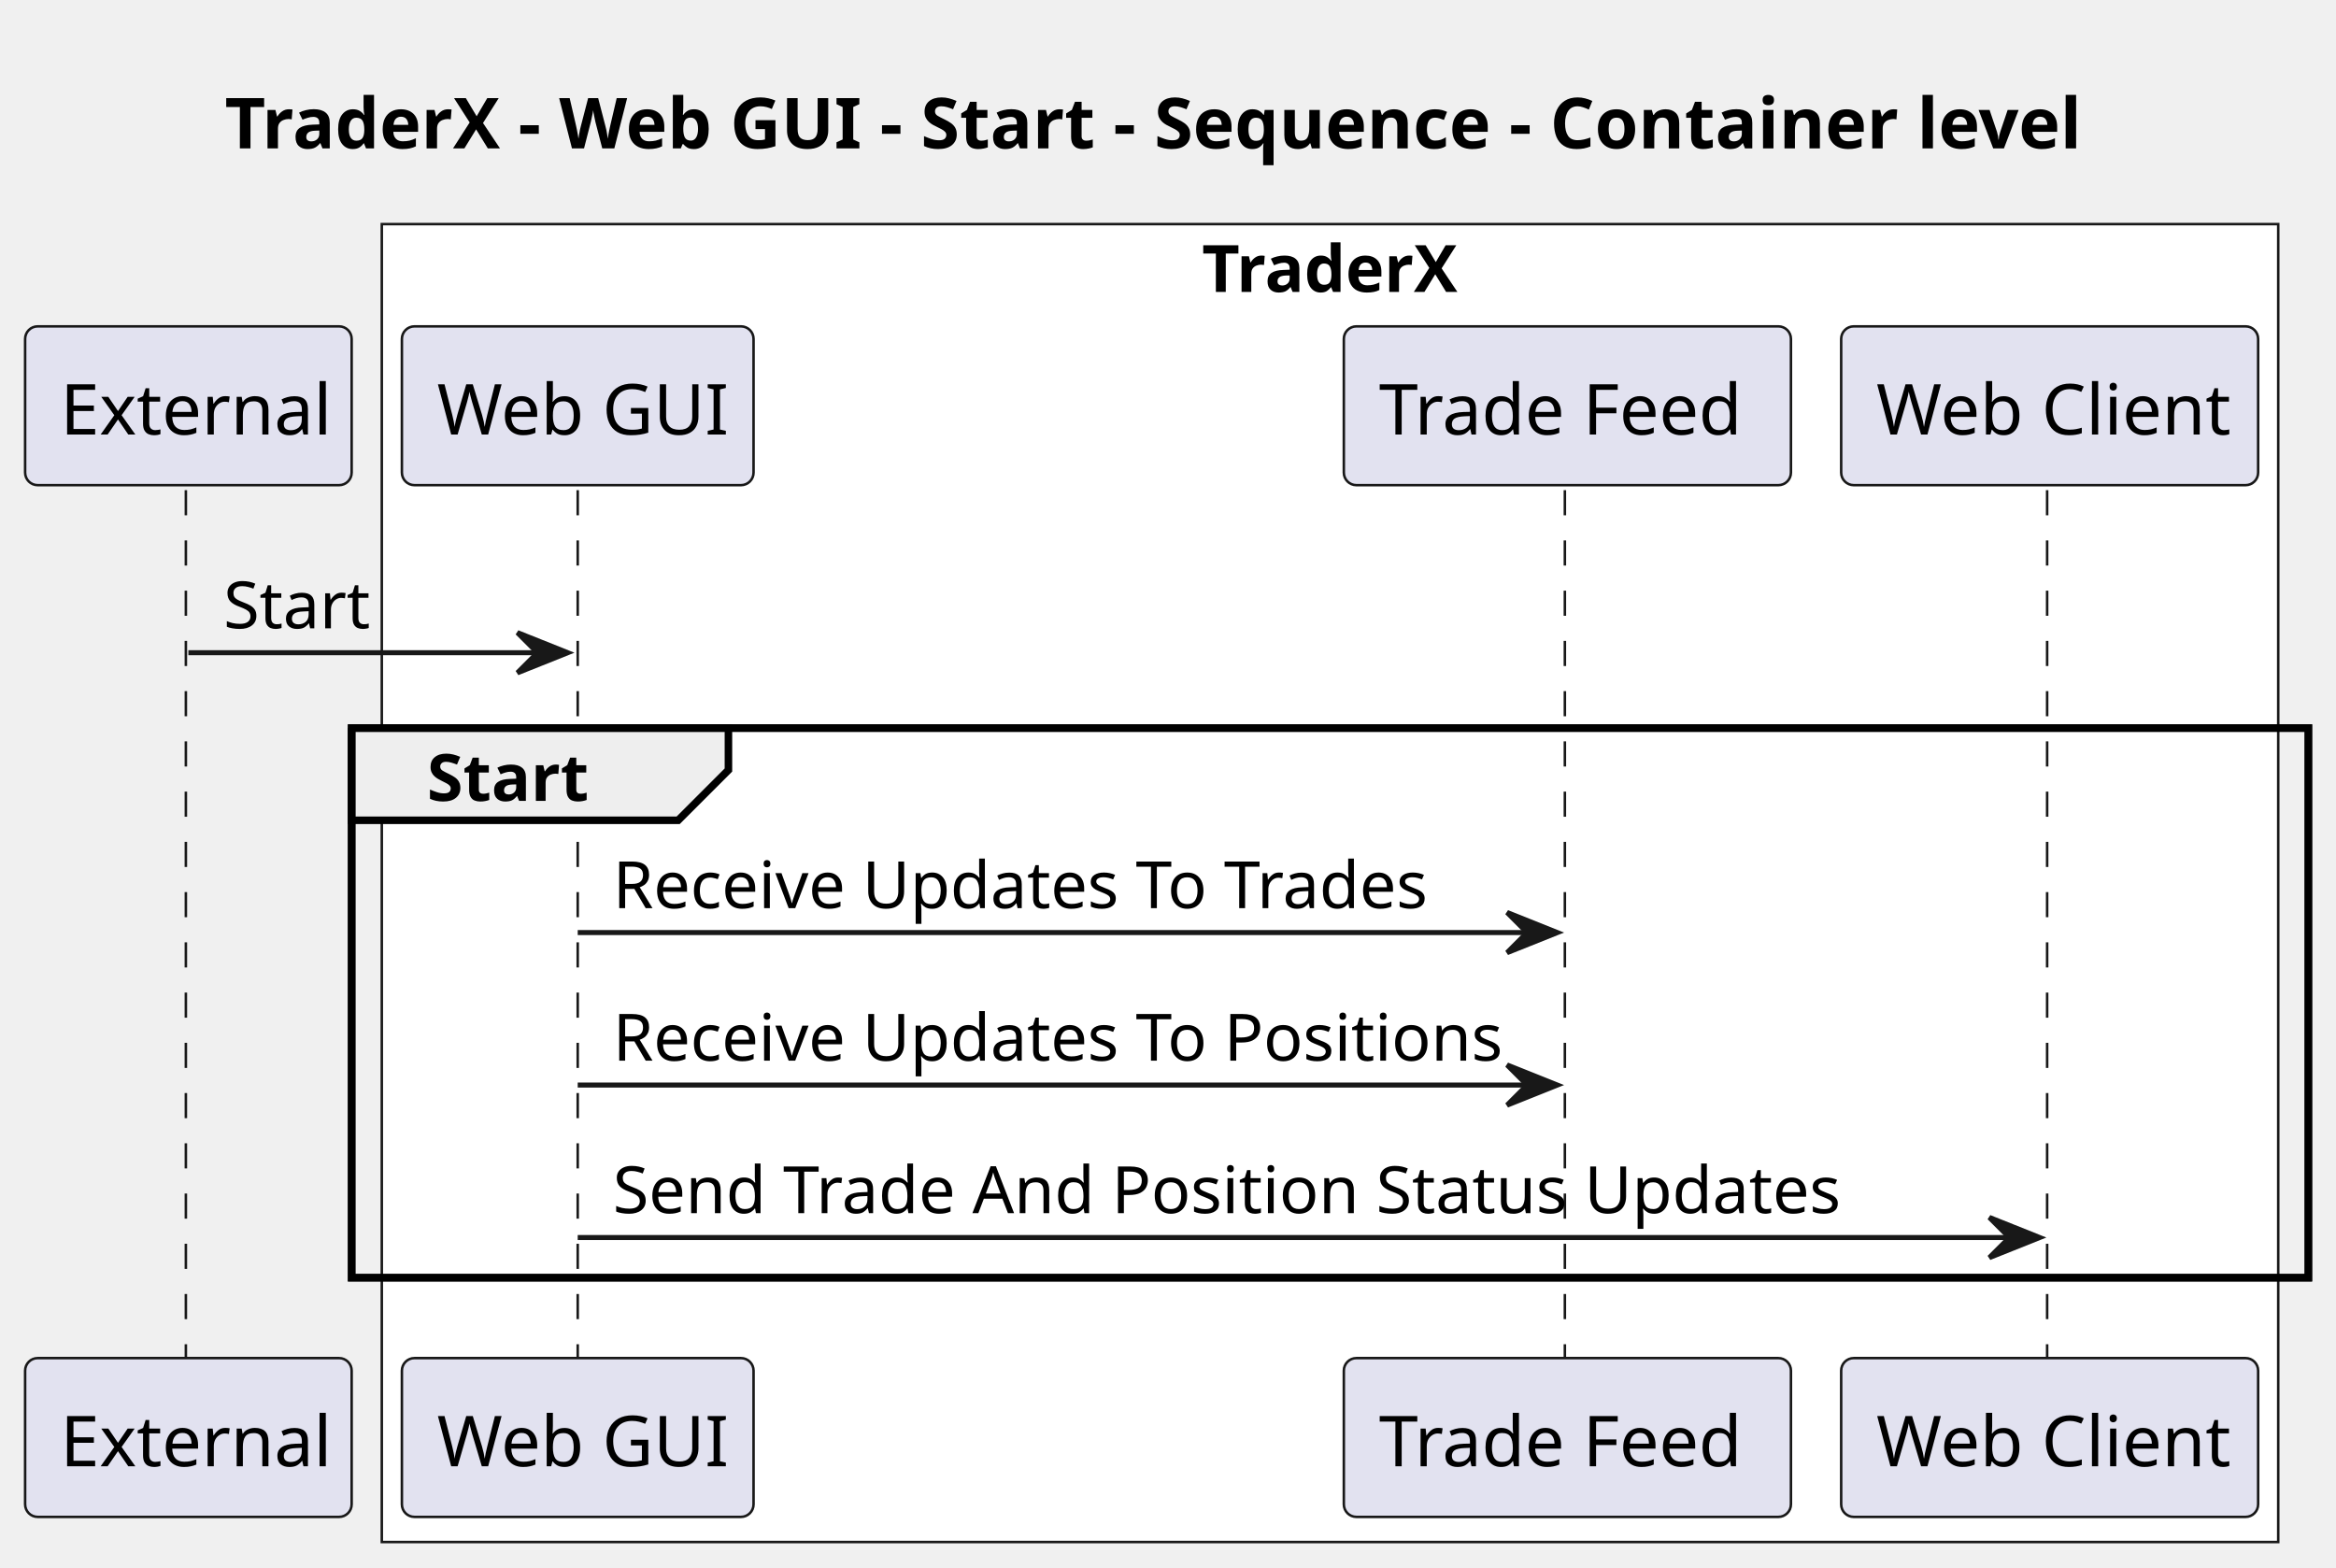
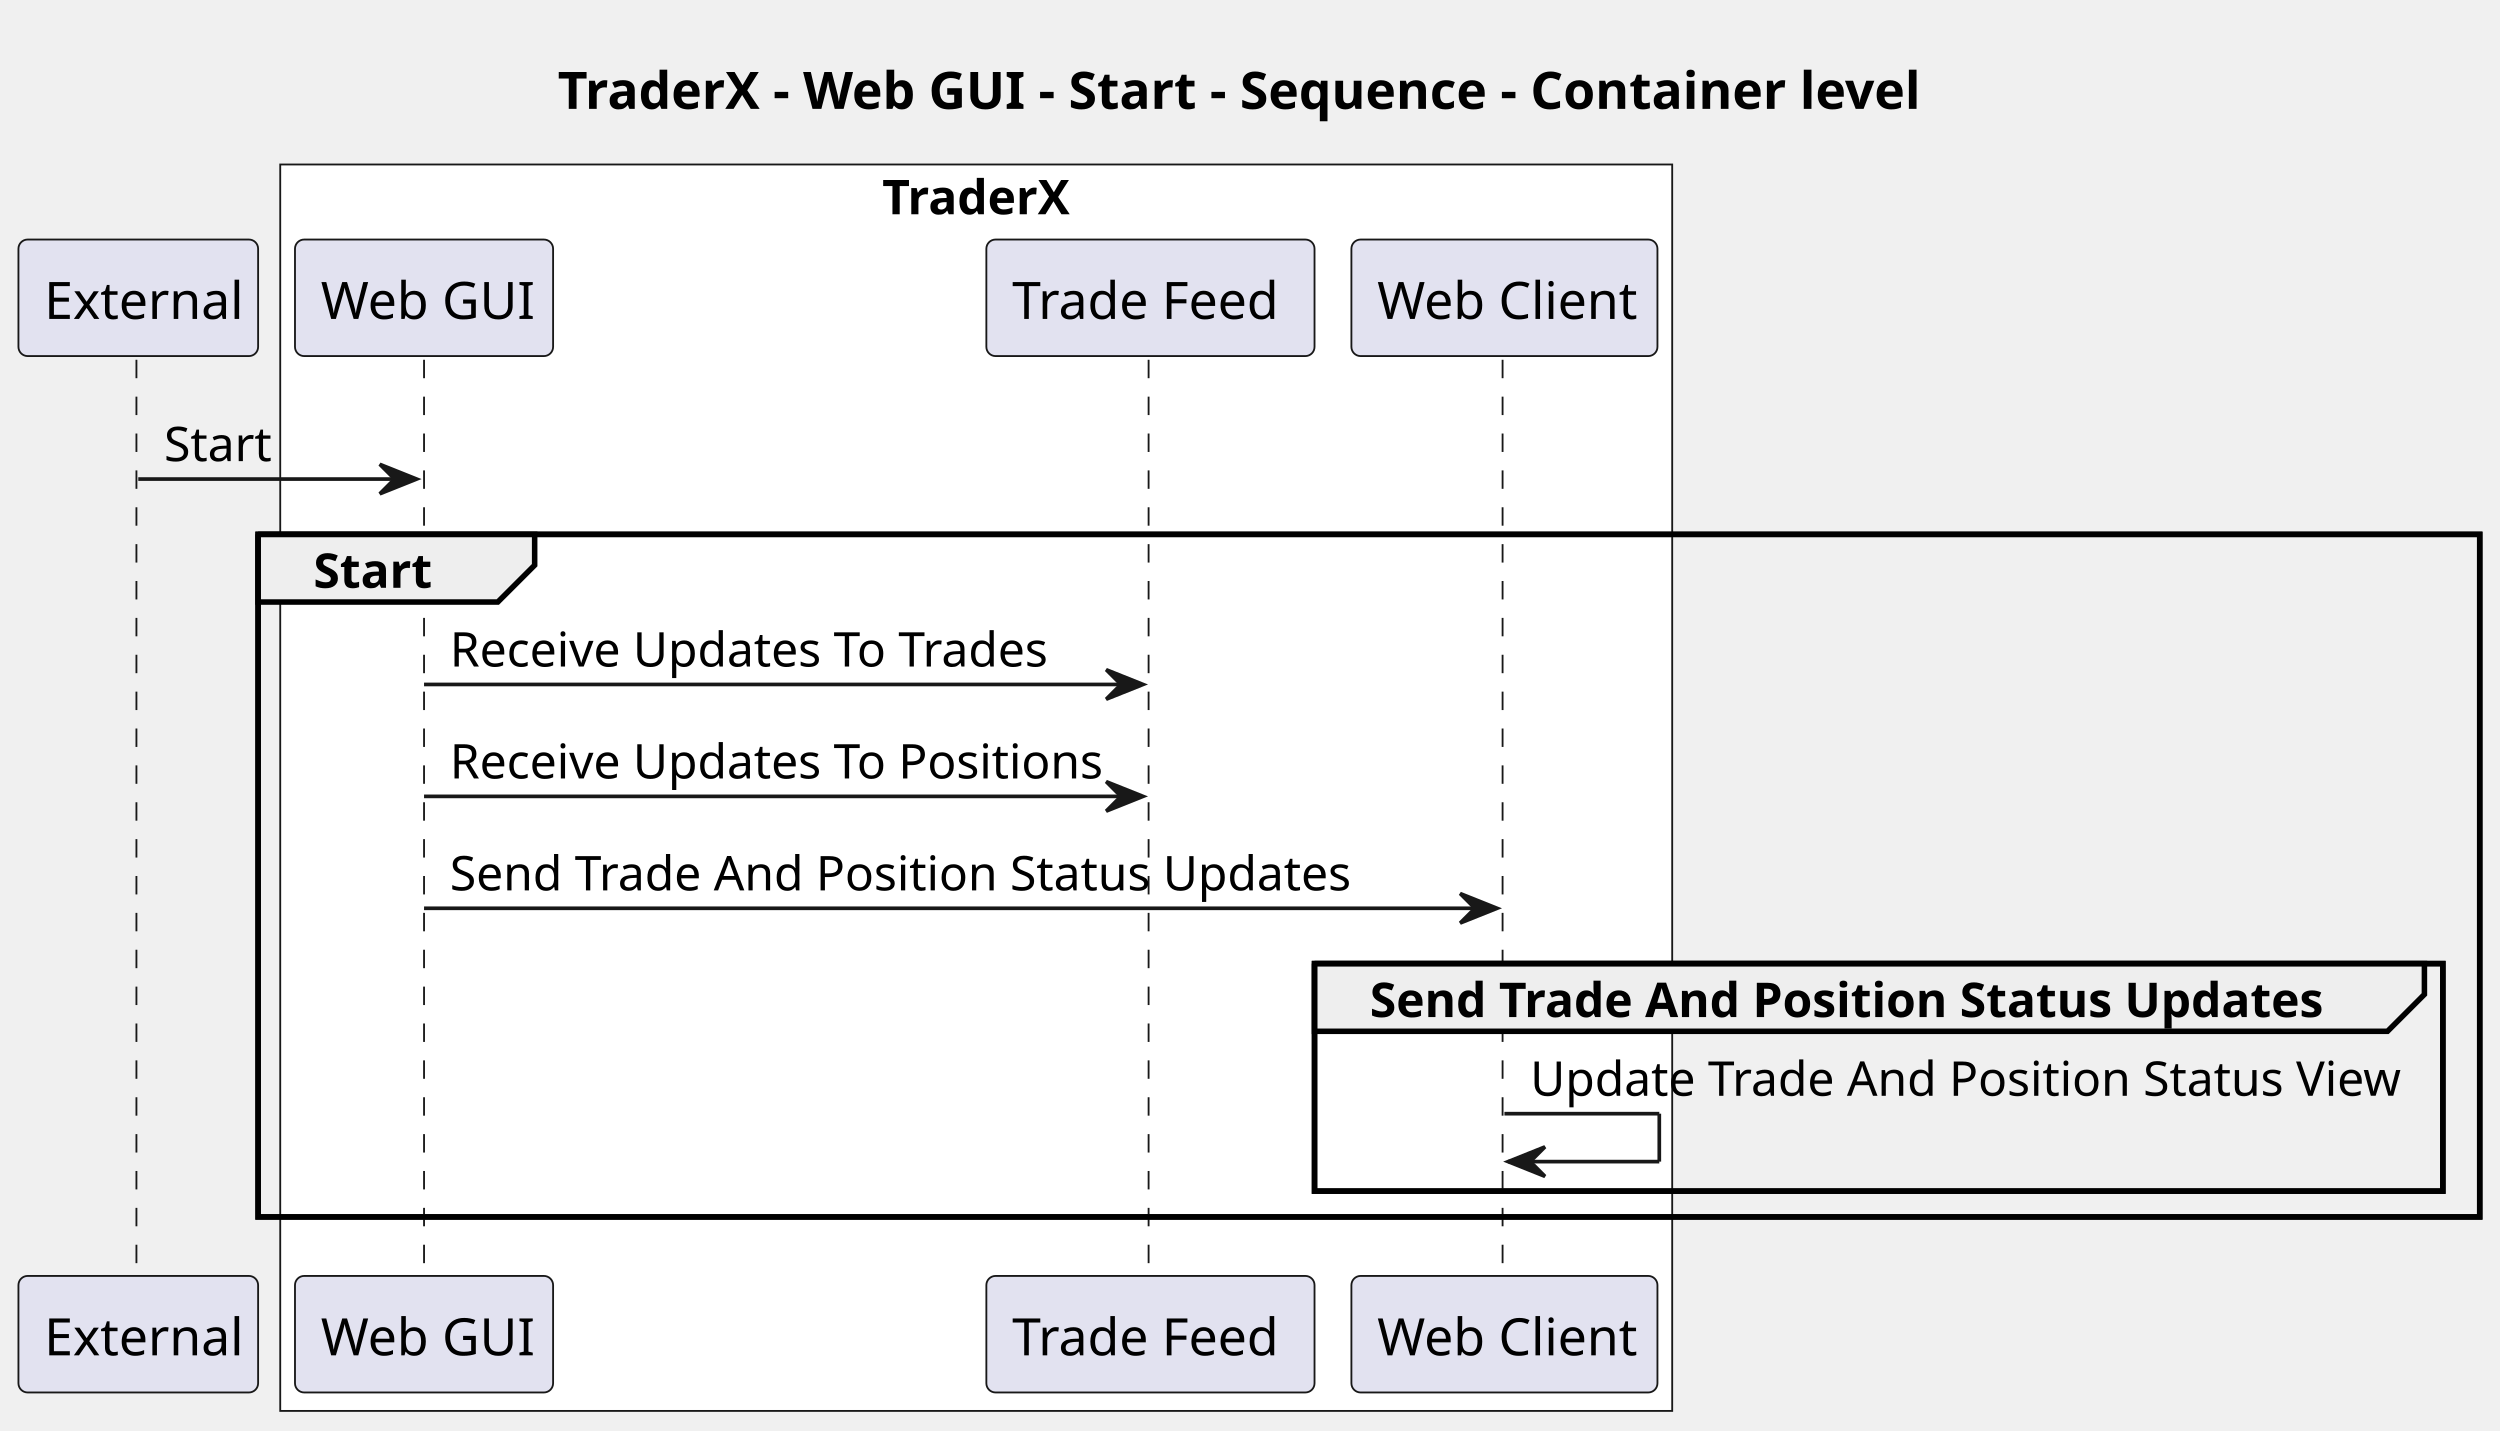
- <svg xmlns="http://www.w3.org/2000/svg" contentStyleType="text/css" height="312px" preserveAspectRatio="none" style="width:465px;height:312px;background:#FFFFFF;" version="1.1" viewBox="0 0 465 312" width="465px" zoomAndPan="magnify">
+ <svg xmlns="http://www.w3.org/2000/svg" contentStyleType="text/css" height="388px" preserveAspectRatio="none" style="width:678px;height:388px;background:#FFFFFF;" version="1.1" viewBox="0 0 678 388" width="678px" zoomAndPan="magnify">
  <defs />
  <g>
-     <text fill="#000000" font-family="sans-serif" font-size="14" font-weight="bold" lengthAdjust="spacing" textLength="379" x="44.75" y="29.533">TraderX - Web GUI - Start - Sequence - Container level</text>
-     <rect fill="#FFFFFF" height="262.328" style="stroke:#181818;stroke-width:0.5;" width="377.5" x="76" y="44.609" />
+     <text fill="#000000" font-family="sans-serif" font-size="14" font-weight="bold" lengthAdjust="spacing" textLength="379" x="151.25" y="29.533">TraderX - Web GUI - Start - Sequence - Container level</text>
+     <rect fill="#FFFFFF" height="338.031" style="stroke:#181818;stroke-width:0.5;" width="377.5" x="76" y="44.609" />
    <text fill="#000000" font-family="sans-serif" font-size="13" font-weight="bold" lengthAdjust="spacing" textLength="51" x="239.25" y="58.105">TraderX</text>
-     <rect fill="none" height="109.406" style="stroke:#000000;stroke-width:1.5;" width="389.5" x="70" y="144.922" />
-     <line style="stroke:#181818;stroke-width:0.5;stroke-dasharray:5.0,5.0;" x1="37" x2="37" y1="97.57" y2="271.328" />
-     <line style="stroke:#181818;stroke-width:0.5;stroke-dasharray:5.0,5.0;" x1="115" x2="115" y1="97.57" y2="271.328" />
-     <line style="stroke:#181818;stroke-width:0.5;stroke-dasharray:5.0,5.0;" x1="311.5" x2="311.5" y1="97.57" y2="271.328" />
-     <line style="stroke:#181818;stroke-width:0.5;stroke-dasharray:5.0,5.0;" x1="407.5" x2="407.5" y1="97.57" y2="271.328" />
+     <rect fill="none" height="185.109" style="stroke:#000000;stroke-width:1.5;" width="602.5" x="70" y="144.922" />
+     <rect fill="none" height="61.703" style="stroke:#000000;stroke-width:1.5;" width="306" x="356.5" y="261.328" />
+     <line style="stroke:#181818;stroke-width:0.5;stroke-dasharray:5.0,5.0;" x1="37" x2="37" y1="97.57" y2="347.031" />
+     <line style="stroke:#181818;stroke-width:0.5;stroke-dasharray:5.0,5.0;" x1="115" x2="115" y1="97.57" y2="347.031" />
+     <line style="stroke:#181818;stroke-width:0.5;stroke-dasharray:5.0,5.0;" x1="311.5" x2="311.5" y1="97.57" y2="347.031" />
+     <line style="stroke:#181818;stroke-width:0.5;stroke-dasharray:5.0,5.0;" x1="407.5" x2="407.5" y1="97.57" y2="347.031" />
    <rect fill="#E2E2F0" height="31.609" rx="2.5" ry="2.5" style="stroke:#181818;stroke-width:0.5;" width="65" x="5" y="64.961" />
    <text fill="#000000" font-family="sans-serif" font-size="14" lengthAdjust="spacing" textLength="51" x="12" y="86.494">External</text>
-     <rect fill="#E2E2F0" height="31.609" rx="2.5" ry="2.5" style="stroke:#181818;stroke-width:0.5;" width="65" x="5" y="270.328" />
-     <text fill="#000000" font-family="sans-serif" font-size="14" lengthAdjust="spacing" textLength="51" x="12" y="291.861">External</text>
+     <rect fill="#E2E2F0" height="31.609" rx="2.5" ry="2.5" style="stroke:#181818;stroke-width:0.5;" width="65" x="5" y="346.031" />
+     <text fill="#000000" font-family="sans-serif" font-size="14" lengthAdjust="spacing" textLength="51" x="12" y="367.565">External</text>
    <rect fill="#E2E2F0" height="31.609" rx="2.5" ry="2.5" style="stroke:#181818;stroke-width:0.5;" width="70" x="80" y="64.961" />
    <text fill="#000000" font-family="sans-serif" font-size="14" lengthAdjust="spacing" textLength="56" x="87" y="86.494">Web GUI</text>
-     <rect fill="#E2E2F0" height="31.609" rx="2.5" ry="2.5" style="stroke:#181818;stroke-width:0.5;" width="70" x="80" y="270.328" />
-     <text fill="#000000" font-family="sans-serif" font-size="14" lengthAdjust="spacing" textLength="56" x="87" y="291.861">Web GUI</text>
+     <rect fill="#E2E2F0" height="31.609" rx="2.5" ry="2.5" style="stroke:#181818;stroke-width:0.5;" width="70" x="80" y="346.031" />
+     <text fill="#000000" font-family="sans-serif" font-size="14" lengthAdjust="spacing" textLength="56" x="87" y="367.565">Web GUI</text>
    <rect fill="#E2E2F0" height="31.609" rx="2.5" ry="2.5" style="stroke:#181818;stroke-width:0.5;" width="89" x="267.5" y="64.961" />
    <text fill="#000000" font-family="sans-serif" font-size="14" lengthAdjust="spacing" textLength="75" x="274.5" y="86.494">Trade Feed</text>
-     <rect fill="#E2E2F0" height="31.609" rx="2.5" ry="2.5" style="stroke:#181818;stroke-width:0.5;" width="89" x="267.5" y="270.328" />
-     <text fill="#000000" font-family="sans-serif" font-size="14" lengthAdjust="spacing" textLength="75" x="274.5" y="291.861">Trade Feed</text>
+     <rect fill="#E2E2F0" height="31.609" rx="2.5" ry="2.5" style="stroke:#181818;stroke-width:0.5;" width="89" x="267.5" y="346.031" />
+     <text fill="#000000" font-family="sans-serif" font-size="14" lengthAdjust="spacing" textLength="75" x="274.5" y="367.565">Trade Feed</text>
    <rect fill="#E2E2F0" height="31.609" rx="2.5" ry="2.5" style="stroke:#181818;stroke-width:0.5;" width="83" x="366.5" y="64.961" />
    <text fill="#000000" font-family="sans-serif" font-size="14" lengthAdjust="spacing" textLength="69" x="373.5" y="86.494">Web Client</text>
-     <rect fill="#E2E2F0" height="31.609" rx="2.5" ry="2.5" style="stroke:#181818;stroke-width:0.5;" width="83" x="366.5" y="270.328" />
-     <text fill="#000000" font-family="sans-serif" font-size="14" lengthAdjust="spacing" textLength="69" x="373.5" y="291.861">Web Client</text>
+     <rect fill="#E2E2F0" height="31.609" rx="2.5" ry="2.5" style="stroke:#181818;stroke-width:0.5;" width="83" x="366.5" y="346.031" />
+     <text fill="#000000" font-family="sans-serif" font-size="14" lengthAdjust="spacing" textLength="69" x="373.5" y="367.565">Web Client</text>
    <polygon fill="#181818" points="103,125.922,113,129.922,103,133.922,107,129.922" style="stroke:#181818;stroke-width:1.0;" />
    <line style="stroke:#181818;stroke-width:1.0;" x1="37.5" x2="109" y1="129.922" y2="129.922" />
    <text fill="#000000" font-family="sans-serif" font-size="13" lengthAdjust="spacing" textLength="28" x="44.5" y="125.065">Start</text>
    <path d="M70,144.922 L145,144.922 L145,153.273 L135,163.273 L70,163.273 L70,144.922 " fill="#EEEEEE" style="stroke:#000000;stroke-width:1.5;" />
-     <rect fill="none" height="109.406" style="stroke:#000000;stroke-width:1.5;" width="389.5" x="70" y="144.922" />
+     <rect fill="none" height="185.109" style="stroke:#000000;stroke-width:1.5;" width="602.5" x="70" y="144.922" />
    <text fill="#000000" font-family="sans-serif" font-size="13" font-weight="bold" lengthAdjust="spacing" textLength="30" x="85" y="159.417">Start</text>
    <polygon fill="#181818" points="300,181.625,310,185.625,300,189.625,304,185.625" style="stroke:#181818;stroke-width:1.0;" />
    <line style="stroke:#181818;stroke-width:1.0;" x1="115" x2="306" y1="185.625" y2="185.625" />
    <text fill="#000000" font-family="sans-serif" font-size="13" lengthAdjust="spacing" textLength="158" x="122" y="180.769">Receive Updates To Trades</text>
    <polygon fill="#181818" points="300,211.977,310,215.977,300,219.977,304,215.977" style="stroke:#181818;stroke-width:1.0;" />
    <line style="stroke:#181818;stroke-width:1.0;" x1="115" x2="306" y1="215.977" y2="215.977" />
    <text fill="#000000" font-family="sans-serif" font-size="13" lengthAdjust="spacing" textLength="173" x="122" y="211.12">Receive Updates To Positions</text>
    <polygon fill="#181818" points="396,242.328,406,246.328,396,250.328,400,246.328" style="stroke:#181818;stroke-width:1.0;" />
    <line style="stroke:#181818;stroke-width:1.0;" x1="115" x2="402" y1="246.328" y2="246.328" />
    <text fill="#000000" font-family="sans-serif" font-size="13" lengthAdjust="spacing" textLength="238" x="122" y="241.472">Send Trade And Position Status Updates</text>
+     <path d="M356.5,261.328 L657.5,261.328 L657.5,269.68 L647.5,279.68 L356.5,279.68 L356.5,261.328 " fill="#EEEEEE" style="stroke:#000000;stroke-width:1.5;" />
+     <rect fill="none" height="61.703" style="stroke:#000000;stroke-width:1.5;" width="306" x="356.5" y="261.328" />
+     <text fill="#000000" font-family="sans-serif" font-size="13" font-weight="bold" lengthAdjust="spacing" textLength="256" x="371.5" y="275.823">Send Trade And Position Status Updates</text>
+     <line style="stroke:#181818;stroke-width:1.0;" x1="408" x2="450" y1="302.031" y2="302.031" />
+     <line style="stroke:#181818;stroke-width:1.0;" x1="450" x2="450" y1="302.031" y2="315.031" />
+     <line style="stroke:#181818;stroke-width:1.0;" x1="409" x2="450" y1="315.031" y2="315.031" />
+     <polygon fill="#181818" points="419,311.031,409,315.031,419,319.031,415,315.031" style="stroke:#181818;stroke-width:1.0;" />
+     <text fill="#000000" font-family="sans-serif" font-size="13" lengthAdjust="spacing" textLength="229" x="415" y="297.175">Update Trade And Position Status View</text>
  </g>
</svg>
